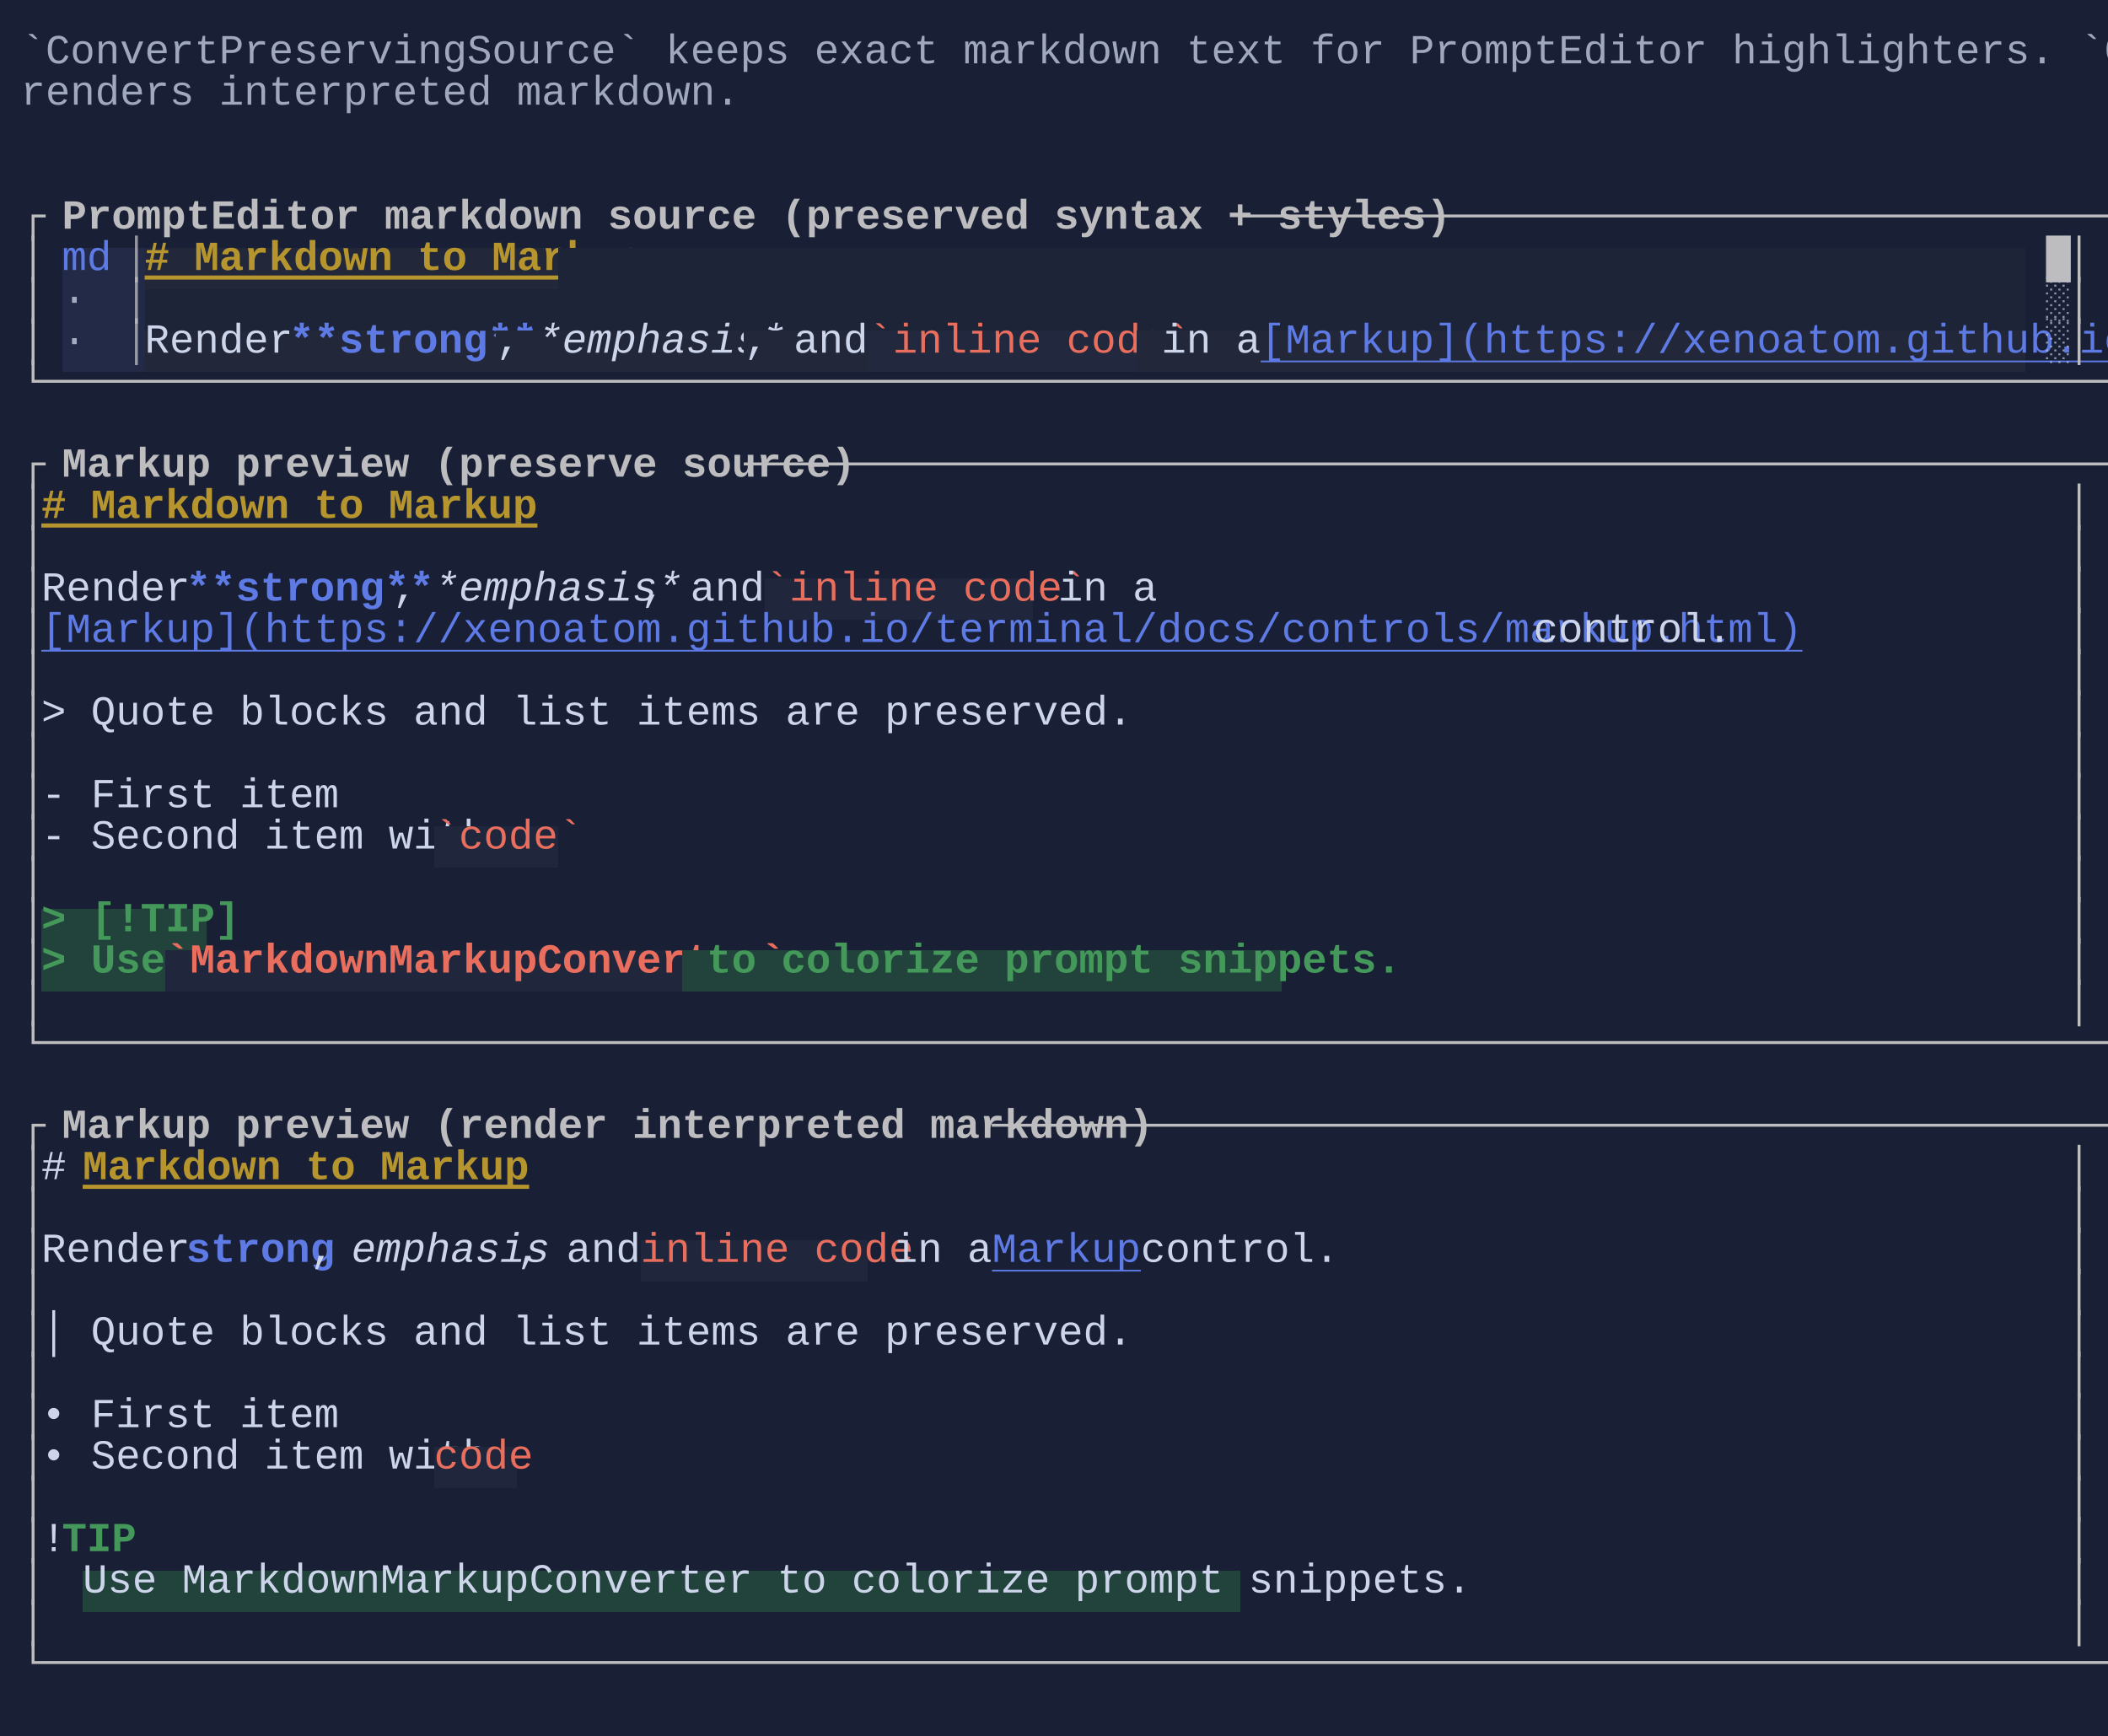
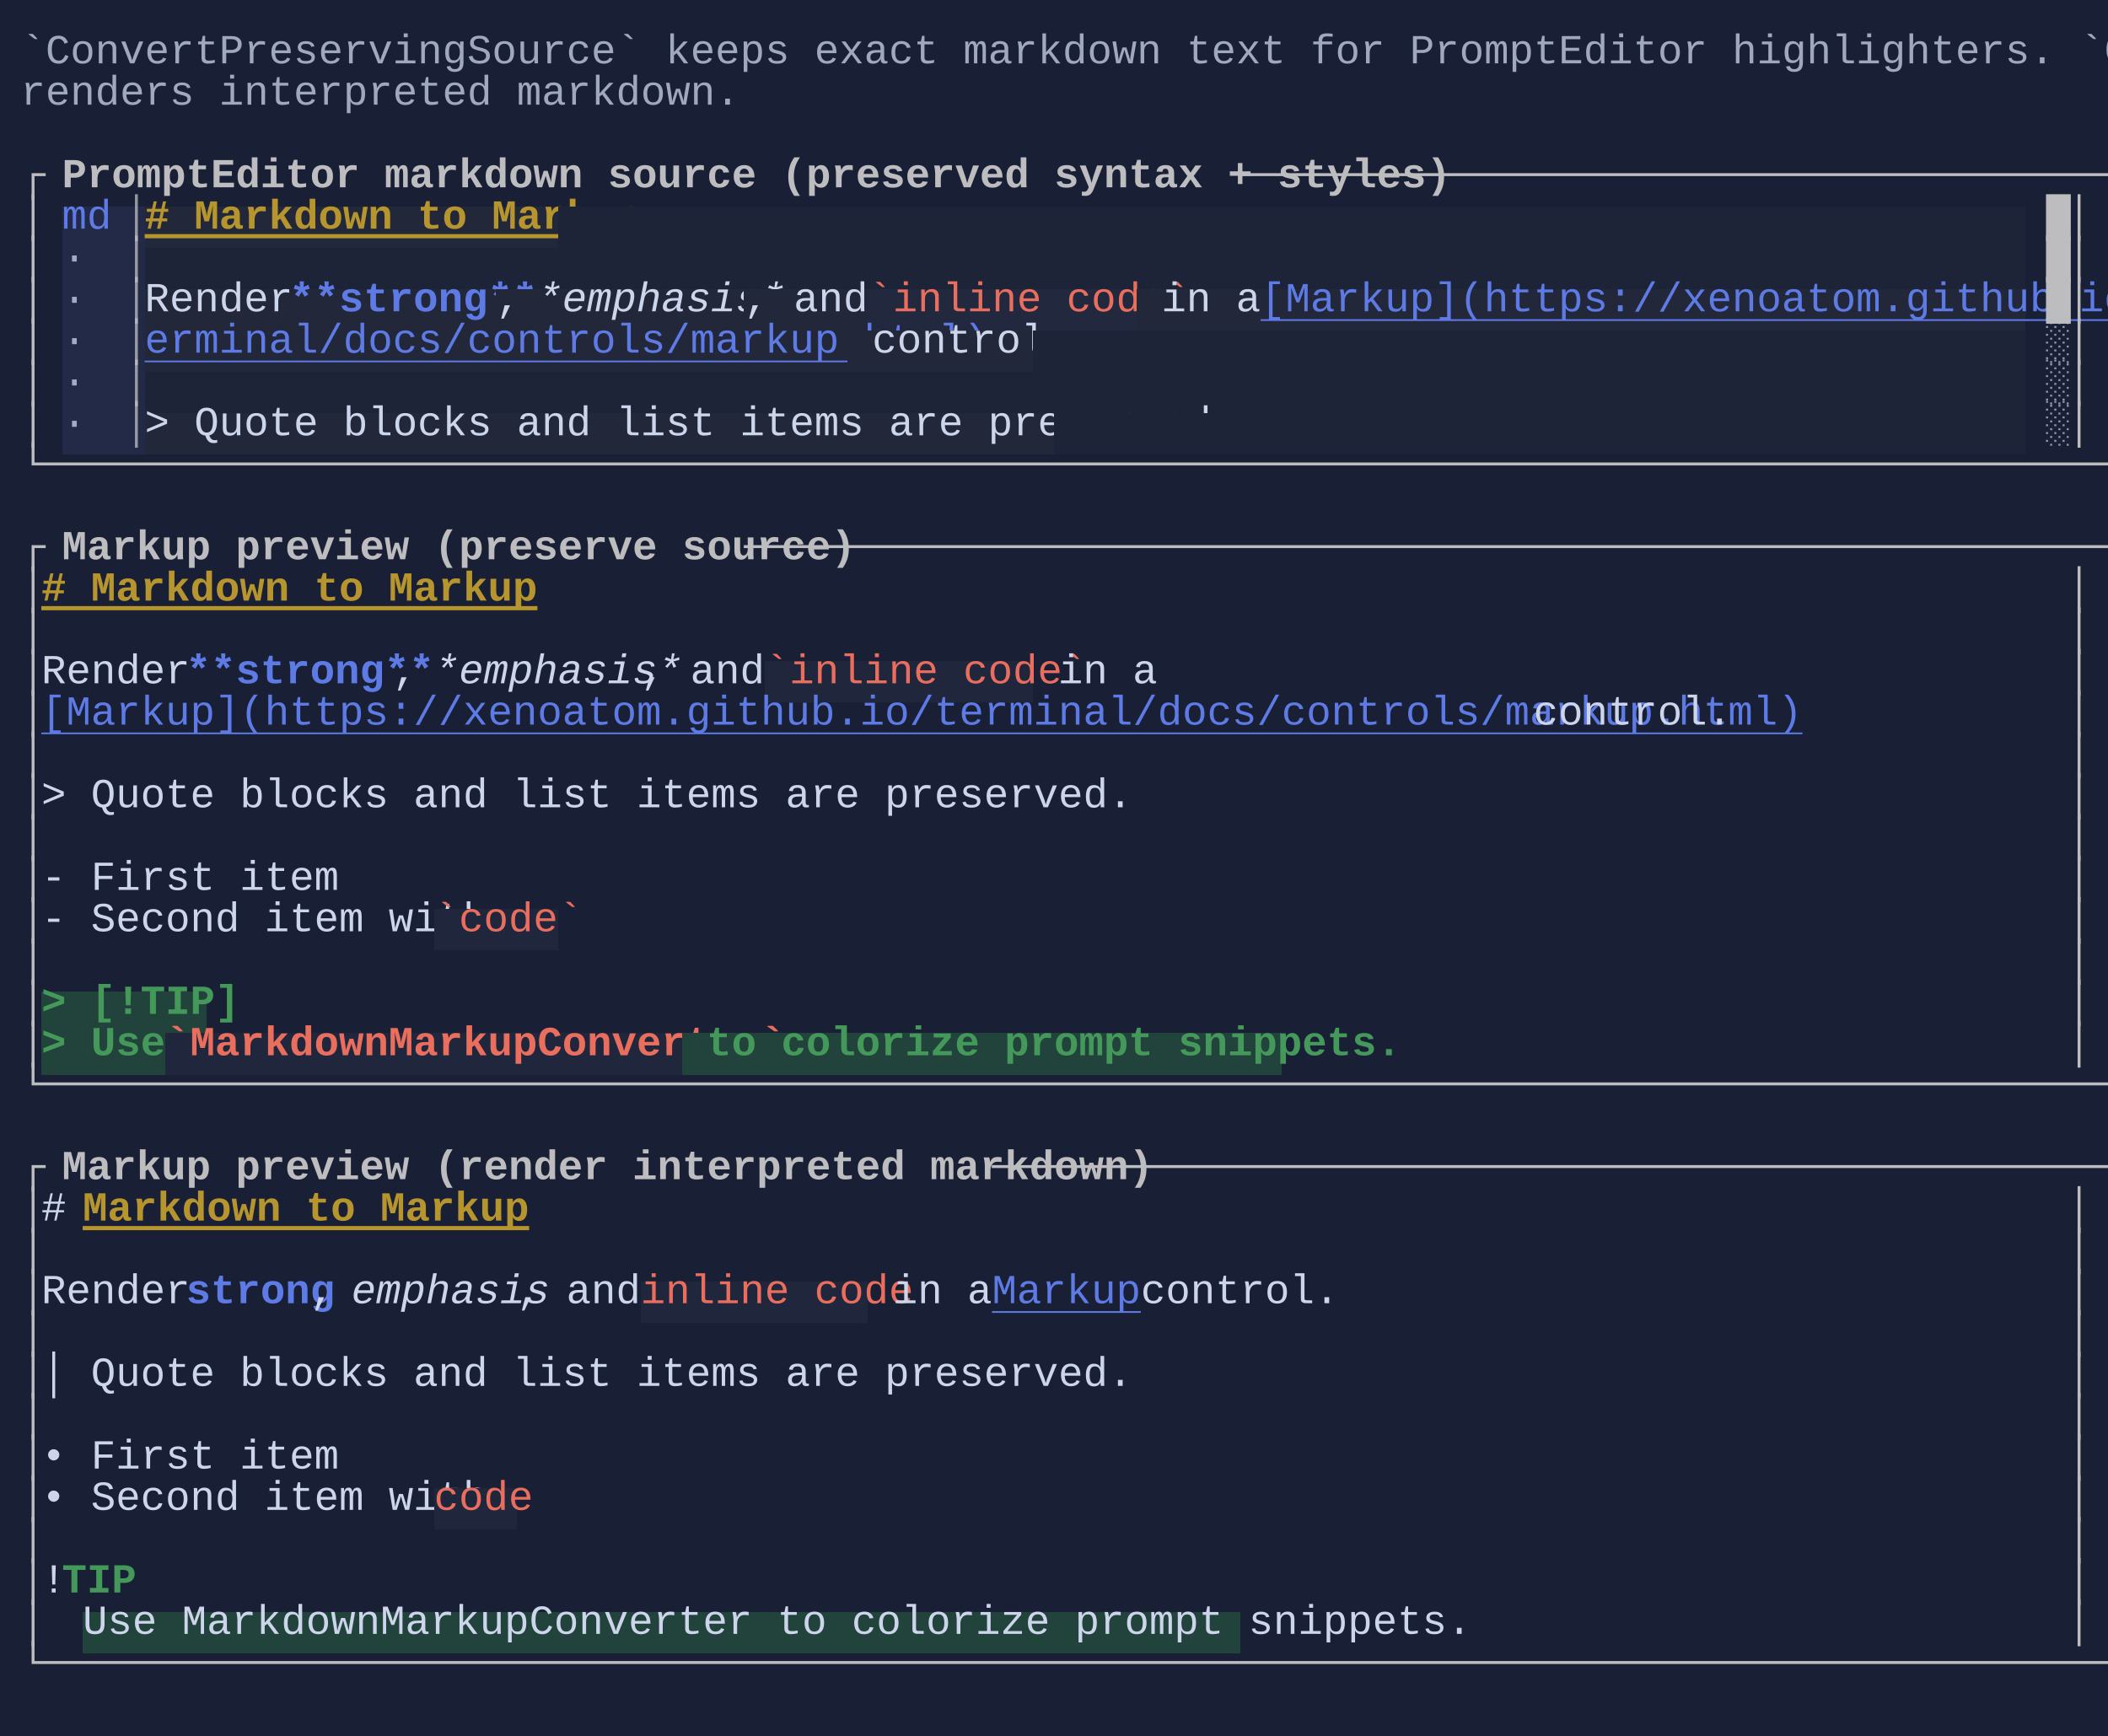
<svg xmlns="http://www.w3.org/2000/svg" viewBox="0 0 918 756" width="918" height="756" shape-rendering="crispEdges">
  <style>.t{font-family:ui-monospace, SFMono-Regular, Menlo, Monaco, Consolas, "Liberation Mono", "Courier New", monospace;font-size:18px;dominant-baseline:text-before-edge;white-space:pre;font-variant-ligatures:none;font-kerning:none;font-feature-settings:"liga" 0,"calt" 0;letter-spacing:0}</style>
  <rect x="0" y="0" width="918" height="756" fill="rgb(25,32,54)" />
  <text class="t" x="9" y="18" fill="rgb(205,213,235)" textLength="828" lengthAdjust="spacing" opacity="0.75" xml:space="preserve">`ConvertPreservingSource` keeps exact markdown text for PromptEditor highlighters. `Convert`</text>
  <text class="t" x="9" y="36" fill="rgb(205,213,235)" textLength="261" lengthAdjust="spacing" opacity="0.75" xml:space="preserve">renders interpreted markdown.</text>
-   <text class="t" x="9" y="90" fill="rgb(189,189,191)" textLength="9" lengthAdjust="spacing" xml:space="preserve">┌</text>
-   <text class="t" x="27" y="90" fill="rgb(189,189,191)" textLength="504" lengthAdjust="spacing" font-weight="700" xml:space="preserve">PromptEditor markdown source (preserved syntax + styles)</text>
-   <text class="t" x="540" y="90" fill="rgb(189,189,191)" textLength="369" lengthAdjust="spacing" xml:space="preserve">────────────────────────────────────────┐</text>
+   <text class="t" x="9" y="72" fill="rgb(189,189,191)" textLength="9" lengthAdjust="spacing" xml:space="preserve">┌</text>
+   <text class="t" x="27" y="72" fill="rgb(189,189,191)" textLength="504" lengthAdjust="spacing" font-weight="700" xml:space="preserve">PromptEditor markdown source (preserved syntax + styles)</text>
+   <text class="t" x="540" y="72" fill="rgb(189,189,191)" textLength="369" lengthAdjust="spacing" xml:space="preserve">────────────────────────────────────────┐</text>
+   <text class="t" x="9" y="90" fill="rgb(189,189,191)" textLength="9" lengthAdjust="spacing" xml:space="preserve">│</text>
+   <rect x="27" y="90" width="27" height="18" fill="rgb(34,42,71)" />
+   <text class="t" x="27" y="90" fill="rgb(94,122,229)" textLength="27" lengthAdjust="spacing" xml:space="preserve">md </text>
+   <rect x="54" y="90" width="9" height="18" fill="rgb(34,42,71)" />
+   <text class="t" x="54" y="90" fill="rgb(189,190,193)" textLength="9" lengthAdjust="spacing" opacity="0.75" xml:space="preserve">│</text>
+   <rect x="63" y="90" width="180" height="18" fill="rgb(34,40,58)" />
+   <text class="t" x="63" y="90" fill="rgb(182,149,46)" textLength="180" lengthAdjust="spacing" font-weight="700" text-decoration="underline" xml:space="preserve"># Markdown to Markup</text>
+   <rect x="243" y="90" width="639" height="18" fill="rgb(30,36,56)" />
+   <text class="t" x="891" y="90" fill="rgb(189,189,191)" textLength="9" lengthAdjust="spacing" font-weight="700" xml:space="preserve">█</text>
+   <text class="t" x="900" y="90" fill="rgb(189,189,191)" textLength="9" lengthAdjust="spacing" xml:space="preserve">│</text>
  <text class="t" x="9" y="108" fill="rgb(189,189,191)" textLength="9" lengthAdjust="spacing" xml:space="preserve">│</text>
-   <rect x="27" y="108" width="27" height="18" fill="rgb(34,42,71)" />
-   <text class="t" x="27" y="108" fill="rgb(94,122,229)" textLength="27" lengthAdjust="spacing" xml:space="preserve">md </text>
+   <rect x="27" y="108" width="9" height="18" fill="rgb(34,42,71)" />
+   <text class="t" x="27" y="108" fill="rgb(205,213,235)" textLength="9" lengthAdjust="spacing" opacity="0.75" xml:space="preserve">·</text>
+   <rect x="36" y="108" width="9" height="18" fill="rgb(34,42,71)" />
+   <rect x="45" y="108" width="9" height="18" fill="rgb(34,42,71)" />
  <rect x="54" y="108" width="9" height="18" fill="rgb(34,42,71)" />
  <text class="t" x="54" y="108" fill="rgb(189,190,193)" textLength="9" lengthAdjust="spacing" opacity="0.75" xml:space="preserve">│</text>
-   <rect x="63" y="108" width="180" height="18" fill="rgb(34,40,58)" />
-   <text class="t" x="63" y="108" fill="rgb(182,149,46)" textLength="180" lengthAdjust="spacing" font-weight="700" text-decoration="underline" xml:space="preserve"># Markdown to Markup</text>
-   <rect x="243" y="108" width="639" height="18" fill="rgb(30,36,56)" />
+   <rect x="63" y="108" width="819" height="18" fill="rgb(30,36,56)" />
  <text class="t" x="891" y="108" fill="rgb(189,189,191)" textLength="9" lengthAdjust="spacing" font-weight="700" xml:space="preserve">█</text>
  <text class="t" x="900" y="108" fill="rgb(189,189,191)" textLength="9" lengthAdjust="spacing" xml:space="preserve">│</text>
  <text class="t" x="9" y="126" fill="rgb(189,189,191)" textLength="9" lengthAdjust="spacing" xml:space="preserve">│</text>
  <rect x="27" y="126" width="9" height="18" fill="rgb(34,42,71)" />
  <text class="t" x="27" y="126" fill="rgb(205,213,235)" textLength="9" lengthAdjust="spacing" opacity="0.75" xml:space="preserve">·</text>
  <rect x="36" y="126" width="9" height="18" fill="rgb(34,42,71)" />
  <rect x="45" y="126" width="9" height="18" fill="rgb(34,42,71)" />
  <rect x="54" y="126" width="9" height="18" fill="rgb(34,42,71)" />
  <text class="t" x="54" y="126" fill="rgb(189,190,193)" textLength="9" lengthAdjust="spacing" opacity="0.75" xml:space="preserve">│</text>
-   <rect x="63" y="126" width="819" height="18" fill="rgb(30,36,56)" />
-   <text class="t" x="891" y="126" fill="rgb(183,190,211)" textLength="9" lengthAdjust="spacing" opacity="0.75" xml:space="preserve">░</text>
+   <rect x="63" y="126" width="63" height="18" fill="rgb(34,40,58)" />
+   <text class="t" x="63" y="126" fill="rgb(205,213,235)" textLength="63" lengthAdjust="spacing" xml:space="preserve">Render </text>
+   <rect x="126" y="126" width="90" height="18" fill="rgb(34,40,58)" />
+   <text class="t" x="126" y="126" fill="rgb(94,122,229)" textLength="90" lengthAdjust="spacing" font-weight="700" xml:space="preserve">**strong**</text>
+   <rect x="216" y="126" width="18" height="18" fill="rgb(34,40,58)" />
+   <text class="t" x="216" y="126" fill="rgb(205,213,235)" textLength="18" lengthAdjust="spacing" xml:space="preserve">, </text>
+   <rect x="234" y="126" width="90" height="18" fill="rgb(34,40,58)" />
+   <text class="t" x="234" y="126" fill="rgb(205,213,235)" textLength="90" lengthAdjust="spacing" font-style="italic" xml:space="preserve">*emphasis*</text>
+   <rect x="324" y="126" width="54" height="18" fill="rgb(34,40,58)" />
+   <text class="t" x="324" y="126" fill="rgb(205,213,235)" textLength="54" lengthAdjust="spacing" xml:space="preserve">, and </text>
+   <rect x="378" y="126" width="117" height="18" fill="rgb(34,40,61)" />
+   <text class="t" x="378" y="126" fill="rgb(233,110,93)" textLength="117" lengthAdjust="spacing" xml:space="preserve">`inline code`</text>
+   <rect x="495" y="126" width="54" height="18" fill="rgb(34,40,58)" />
+   <text class="t" x="495" y="126" fill="rgb(205,213,235)" textLength="54" lengthAdjust="spacing" xml:space="preserve"> in a </text>
+   <rect x="549" y="126" width="333" height="18" fill="rgb(34,40,58)" />
+   <text class="t" x="549" y="126" fill="rgb(94,122,229)" textLength="333" lengthAdjust="spacing" text-decoration="underline" xml:space="preserve">[Markup](https://xenoatom.github.io/t</text>
+   <text class="t" x="891" y="126" fill="rgb(189,189,191)" textLength="9" lengthAdjust="spacing" font-weight="700" xml:space="preserve">█</text>
  <text class="t" x="900" y="126" fill="rgb(189,189,191)" textLength="9" lengthAdjust="spacing" xml:space="preserve">│</text>
  <text class="t" x="9" y="144" fill="rgb(189,189,191)" textLength="9" lengthAdjust="spacing" xml:space="preserve">│</text>
  <rect x="27" y="144" width="9" height="18" fill="rgb(34,42,71)" />
  <text class="t" x="27" y="144" fill="rgb(205,213,235)" textLength="9" lengthAdjust="spacing" opacity="0.75" xml:space="preserve">·</text>
  <rect x="36" y="144" width="9" height="18" fill="rgb(34,42,71)" />
  <rect x="45" y="144" width="9" height="18" fill="rgb(34,42,71)" />
  <rect x="54" y="144" width="9" height="18" fill="rgb(34,42,71)" />
  <text class="t" x="54" y="144" fill="rgb(189,190,193)" textLength="9" lengthAdjust="spacing" opacity="0.75" xml:space="preserve">│</text>
-   <rect x="63" y="144" width="63" height="18" fill="rgb(34,40,58)" />
-   <text class="t" x="63" y="144" fill="rgb(205,213,235)" textLength="63" lengthAdjust="spacing" xml:space="preserve">Render </text>
-   <rect x="126" y="144" width="90" height="18" fill="rgb(34,40,58)" />
-   <text class="t" x="126" y="144" fill="rgb(94,122,229)" textLength="90" lengthAdjust="spacing" font-weight="700" xml:space="preserve">**strong**</text>
-   <rect x="216" y="144" width="18" height="18" fill="rgb(34,40,58)" />
-   <text class="t" x="216" y="144" fill="rgb(205,213,235)" textLength="18" lengthAdjust="spacing" xml:space="preserve">, </text>
-   <rect x="234" y="144" width="90" height="18" fill="rgb(34,40,58)" />
-   <text class="t" x="234" y="144" fill="rgb(205,213,235)" textLength="90" lengthAdjust="spacing" font-style="italic" xml:space="preserve">*emphasis*</text>
-   <rect x="324" y="144" width="54" height="18" fill="rgb(34,40,58)" />
-   <text class="t" x="324" y="144" fill="rgb(205,213,235)" textLength="54" lengthAdjust="spacing" xml:space="preserve">, and </text>
-   <rect x="378" y="144" width="117" height="18" fill="rgb(34,40,61)" />
-   <text class="t" x="378" y="144" fill="rgb(233,110,93)" textLength="117" lengthAdjust="spacing" xml:space="preserve">`inline code`</text>
-   <rect x="495" y="144" width="54" height="18" fill="rgb(34,40,58)" />
-   <text class="t" x="495" y="144" fill="rgb(205,213,235)" textLength="54" lengthAdjust="spacing" xml:space="preserve"> in a </text>
-   <rect x="549" y="144" width="333" height="18" fill="rgb(34,40,58)" />
-   <text class="t" x="549" y="144" fill="rgb(94,122,229)" textLength="333" lengthAdjust="spacing" text-decoration="underline" xml:space="preserve">[Markup](https://xenoatom.github.io/t</text>
+   <rect x="63" y="144" width="306" height="18" fill="rgb(34,40,58)" />
+   <text class="t" x="63" y="144" fill="rgb(94,122,229)" textLength="306" lengthAdjust="spacing" text-decoration="underline" xml:space="preserve">erminal/docs/controls/markup.html)</text>
+   <rect x="369" y="144" width="81" height="18" fill="rgb(34,40,58)" />
+   <text class="t" x="369" y="144" fill="rgb(205,213,235)" textLength="81" lengthAdjust="spacing" xml:space="preserve"> control.</text>
+   <rect x="450" y="144" width="432" height="18" fill="rgb(30,36,56)" />
  <text class="t" x="891" y="144" fill="rgb(183,190,211)" textLength="9" lengthAdjust="spacing" opacity="0.75" xml:space="preserve">░</text>
  <text class="t" x="900" y="144" fill="rgb(189,189,191)" textLength="9" lengthAdjust="spacing" xml:space="preserve">│</text>
-   <text class="t" x="9" y="162" fill="rgb(189,189,191)" textLength="900" lengthAdjust="spacing" xml:space="preserve">└──────────────────────────────────────────────────────────────────────────────────────────────────┘</text>
-   <text class="t" x="9" y="198" fill="rgb(189,189,191)" textLength="9" lengthAdjust="spacing" xml:space="preserve">┌</text>
-   <text class="t" x="27" y="198" fill="rgb(189,189,191)" textLength="288" lengthAdjust="spacing" font-weight="700" xml:space="preserve">Markup preview (preserve source)</text>
-   <text class="t" x="324" y="198" fill="rgb(189,189,191)" textLength="585" lengthAdjust="spacing" xml:space="preserve">────────────────────────────────────────────────────────────────┐</text>
-   <text class="t" x="9" y="216" fill="rgb(189,189,191)" textLength="9" lengthAdjust="spacing" xml:space="preserve">│</text>
-   <text class="t" x="18" y="216" fill="rgb(182,149,46)" textLength="180" lengthAdjust="spacing" font-weight="700" text-decoration="underline" xml:space="preserve"># Markdown to Markup</text>
-   <text class="t" x="900" y="216" fill="rgb(189,189,191)" textLength="9" lengthAdjust="spacing" xml:space="preserve">│</text>
-   <text class="t" x="9" y="234" fill="rgb(189,189,191)" textLength="9" lengthAdjust="spacing" xml:space="preserve">│</text>
-   <text class="t" x="900" y="234" fill="rgb(189,189,191)" textLength="9" lengthAdjust="spacing" xml:space="preserve">│</text>
+   <text class="t" x="9" y="162" fill="rgb(189,189,191)" textLength="9" lengthAdjust="spacing" xml:space="preserve">│</text>
+   <rect x="27" y="162" width="9" height="18" fill="rgb(34,42,71)" />
+   <text class="t" x="27" y="162" fill="rgb(205,213,235)" textLength="9" lengthAdjust="spacing" opacity="0.75" xml:space="preserve">·</text>
+   <rect x="36" y="162" width="9" height="18" fill="rgb(34,42,71)" />
+   <rect x="45" y="162" width="9" height="18" fill="rgb(34,42,71)" />
+   <rect x="54" y="162" width="9" height="18" fill="rgb(34,42,71)" />
+   <text class="t" x="54" y="162" fill="rgb(189,190,193)" textLength="9" lengthAdjust="spacing" opacity="0.75" xml:space="preserve">│</text>
+   <rect x="63" y="162" width="819" height="18" fill="rgb(30,36,56)" />
+   <text class="t" x="891" y="162" fill="rgb(183,190,211)" textLength="9" lengthAdjust="spacing" opacity="0.75" xml:space="preserve">░</text>
+   <text class="t" x="900" y="162" fill="rgb(189,189,191)" textLength="9" lengthAdjust="spacing" xml:space="preserve">│</text>
+   <text class="t" x="9" y="180" fill="rgb(189,189,191)" textLength="9" lengthAdjust="spacing" xml:space="preserve">│</text>
+   <rect x="27" y="180" width="9" height="18" fill="rgb(34,42,71)" />
+   <text class="t" x="27" y="180" fill="rgb(205,213,235)" textLength="9" lengthAdjust="spacing" opacity="0.75" xml:space="preserve">·</text>
+   <rect x="36" y="180" width="9" height="18" fill="rgb(34,42,71)" />
+   <rect x="45" y="180" width="9" height="18" fill="rgb(34,42,71)" />
+   <rect x="54" y="180" width="9" height="18" fill="rgb(34,42,71)" />
+   <text class="t" x="54" y="180" fill="rgb(189,190,193)" textLength="9" lengthAdjust="spacing" opacity="0.75" xml:space="preserve">│</text>
+   <rect x="63" y="180" width="396" height="18" fill="rgb(34,40,58)" />
+   <text class="t" x="63" y="180" fill="rgb(205,213,235)" textLength="396" lengthAdjust="spacing" xml:space="preserve">&gt; Quote blocks and list items are preserved.</text>
+   <rect x="459" y="180" width="423" height="18" fill="rgb(30,36,56)" />
+   <text class="t" x="891" y="180" fill="rgb(183,190,211)" textLength="9" lengthAdjust="spacing" opacity="0.75" xml:space="preserve">░</text>
+   <text class="t" x="900" y="180" fill="rgb(189,189,191)" textLength="9" lengthAdjust="spacing" xml:space="preserve">│</text>
+   <text class="t" x="9" y="198" fill="rgb(189,189,191)" textLength="900" lengthAdjust="spacing" xml:space="preserve">└──────────────────────────────────────────────────────────────────────────────────────────────────┘</text>
+   <text class="t" x="9" y="234" fill="rgb(189,189,191)" textLength="9" lengthAdjust="spacing" xml:space="preserve">┌</text>
+   <text class="t" x="27" y="234" fill="rgb(189,189,191)" textLength="288" lengthAdjust="spacing" font-weight="700" xml:space="preserve">Markup preview (preserve source)</text>
+   <text class="t" x="324" y="234" fill="rgb(189,189,191)" textLength="585" lengthAdjust="spacing" xml:space="preserve">────────────────────────────────────────────────────────────────┐</text>
  <text class="t" x="9" y="252" fill="rgb(189,189,191)" textLength="9" lengthAdjust="spacing" xml:space="preserve">│</text>
-   <text class="t" x="18" y="252" fill="rgb(205,213,235)" textLength="63" lengthAdjust="spacing" xml:space="preserve">Render </text>
-   <text class="t" x="81" y="252" fill="rgb(94,122,229)" textLength="90" lengthAdjust="spacing" font-weight="700" xml:space="preserve">**strong**</text>
-   <text class="t" x="171" y="252" fill="rgb(205,213,235)" textLength="18" lengthAdjust="spacing" xml:space="preserve">, </text>
-   <text class="t" x="189" y="252" fill="rgb(205,213,235)" textLength="90" lengthAdjust="spacing" font-style="italic" xml:space="preserve">*emphasis*</text>
-   <text class="t" x="279" y="252" fill="rgb(205,213,235)" textLength="54" lengthAdjust="spacing" xml:space="preserve">, and </text>
-   <rect x="333" y="252" width="117" height="18" fill="rgb(32,38,60)" />
-   <text class="t" x="333" y="252" fill="rgb(233,110,93)" textLength="117" lengthAdjust="spacing" xml:space="preserve">`inline code`</text>
-   <text class="t" x="450" y="252" fill="rgb(205,213,235)" textLength="450" lengthAdjust="spacing" xml:space="preserve"> in a                                             </text>
+   <text class="t" x="18" y="252" fill="rgb(182,149,46)" textLength="180" lengthAdjust="spacing" font-weight="700" text-decoration="underline" xml:space="preserve"># Markdown to Markup</text>
  <text class="t" x="900" y="252" fill="rgb(189,189,191)" textLength="9" lengthAdjust="spacing" xml:space="preserve">│</text>
  <text class="t" x="9" y="270" fill="rgb(189,189,191)" textLength="9" lengthAdjust="spacing" xml:space="preserve">│</text>
-   <text class="t" x="18" y="270" fill="rgb(94,122,229)" textLength="639" lengthAdjust="spacing" text-decoration="underline" xml:space="preserve">[Markup](https://xenoatom.github.io/terminal/docs/controls/markup.html)</text>
-   <text class="t" x="657" y="270" fill="rgb(205,213,235)" textLength="243" lengthAdjust="spacing" xml:space="preserve"> control.                  </text>
  <text class="t" x="900" y="270" fill="rgb(189,189,191)" textLength="9" lengthAdjust="spacing" xml:space="preserve">│</text>
  <text class="t" x="9" y="288" fill="rgb(189,189,191)" textLength="9" lengthAdjust="spacing" xml:space="preserve">│</text>
+   <text class="t" x="18" y="288" fill="rgb(205,213,235)" textLength="63" lengthAdjust="spacing" xml:space="preserve">Render </text>
+   <text class="t" x="81" y="288" fill="rgb(94,122,229)" textLength="90" lengthAdjust="spacing" font-weight="700" xml:space="preserve">**strong**</text>
+   <text class="t" x="171" y="288" fill="rgb(205,213,235)" textLength="18" lengthAdjust="spacing" xml:space="preserve">, </text>
+   <text class="t" x="189" y="288" fill="rgb(205,213,235)" textLength="90" lengthAdjust="spacing" font-style="italic" xml:space="preserve">*emphasis*</text>
+   <text class="t" x="279" y="288" fill="rgb(205,213,235)" textLength="54" lengthAdjust="spacing" xml:space="preserve">, and </text>
+   <rect x="333" y="288" width="117" height="18" fill="rgb(32,38,60)" />
+   <text class="t" x="333" y="288" fill="rgb(233,110,93)" textLength="117" lengthAdjust="spacing" xml:space="preserve">`inline code`</text>
+   <text class="t" x="450" y="288" fill="rgb(205,213,235)" textLength="450" lengthAdjust="spacing" xml:space="preserve"> in a                                             </text>
  <text class="t" x="900" y="288" fill="rgb(189,189,191)" textLength="9" lengthAdjust="spacing" xml:space="preserve">│</text>
  <text class="t" x="9" y="306" fill="rgb(189,189,191)" textLength="9" lengthAdjust="spacing" xml:space="preserve">│</text>
-   <text class="t" x="18" y="306" fill="rgb(205,213,235)" textLength="882" lengthAdjust="spacing" xml:space="preserve">&gt; Quote blocks and list items are preserved.                                                      </text>
+   <text class="t" x="18" y="306" fill="rgb(94,122,229)" textLength="639" lengthAdjust="spacing" text-decoration="underline" xml:space="preserve">[Markup](https://xenoatom.github.io/terminal/docs/controls/markup.html)</text>
+   <text class="t" x="657" y="306" fill="rgb(205,213,235)" textLength="243" lengthAdjust="spacing" xml:space="preserve"> control.                  </text>
  <text class="t" x="900" y="306" fill="rgb(189,189,191)" textLength="9" lengthAdjust="spacing" xml:space="preserve">│</text>
  <text class="t" x="9" y="324" fill="rgb(189,189,191)" textLength="9" lengthAdjust="spacing" xml:space="preserve">│</text>
  <text class="t" x="900" y="324" fill="rgb(189,189,191)" textLength="9" lengthAdjust="spacing" xml:space="preserve">│</text>
  <text class="t" x="9" y="342" fill="rgb(189,189,191)" textLength="9" lengthAdjust="spacing" xml:space="preserve">│</text>
-   <text class="t" x="18" y="342" fill="rgb(205,213,235)" textLength="882" lengthAdjust="spacing" xml:space="preserve">- First item                                                                                      </text>
+   <text class="t" x="18" y="342" fill="rgb(205,213,235)" textLength="882" lengthAdjust="spacing" xml:space="preserve">&gt; Quote blocks and list items are preserved.                                                      </text>
  <text class="t" x="900" y="342" fill="rgb(189,189,191)" textLength="9" lengthAdjust="spacing" xml:space="preserve">│</text>
  <text class="t" x="9" y="360" fill="rgb(189,189,191)" textLength="9" lengthAdjust="spacing" xml:space="preserve">│</text>
-   <text class="t" x="18" y="360" fill="rgb(205,213,235)" textLength="171" lengthAdjust="spacing" xml:space="preserve">- Second item with </text>
-   <rect x="189" y="360" width="54" height="18" fill="rgb(32,38,60)" />
-   <text class="t" x="189" y="360" fill="rgb(233,110,93)" textLength="54" lengthAdjust="spacing" xml:space="preserve">`code`</text>
  <text class="t" x="900" y="360" fill="rgb(189,189,191)" textLength="9" lengthAdjust="spacing" xml:space="preserve">│</text>
  <text class="t" x="9" y="378" fill="rgb(189,189,191)" textLength="9" lengthAdjust="spacing" xml:space="preserve">│</text>
+   <text class="t" x="18" y="378" fill="rgb(205,213,235)" textLength="882" lengthAdjust="spacing" xml:space="preserve">- First item                                                                                      </text>
  <text class="t" x="900" y="378" fill="rgb(189,189,191)" textLength="9" lengthAdjust="spacing" xml:space="preserve">│</text>
  <text class="t" x="9" y="396" fill="rgb(189,189,191)" textLength="9" lengthAdjust="spacing" xml:space="preserve">│</text>
-   <rect x="18" y="396" width="72" height="18" fill="rgb(34,66,60)" />
-   <text class="t" x="18" y="396" fill="rgb(67,152,90)" textLength="72" lengthAdjust="spacing" font-weight="700" xml:space="preserve">&gt; [!TIP]</text>
+   <text class="t" x="18" y="396" fill="rgb(205,213,235)" textLength="171" lengthAdjust="spacing" xml:space="preserve">- Second item with </text>
+   <rect x="189" y="396" width="54" height="18" fill="rgb(32,38,60)" />
+   <text class="t" x="189" y="396" fill="rgb(233,110,93)" textLength="54" lengthAdjust="spacing" xml:space="preserve">`code`</text>
  <text class="t" x="900" y="396" fill="rgb(189,189,191)" textLength="9" lengthAdjust="spacing" xml:space="preserve">│</text>
  <text class="t" x="9" y="414" fill="rgb(189,189,191)" textLength="9" lengthAdjust="spacing" xml:space="preserve">│</text>
-   <rect x="18" y="414" width="54" height="18" fill="rgb(34,66,60)" />
-   <text class="t" x="18" y="414" fill="rgb(67,152,90)" textLength="54" lengthAdjust="spacing" font-weight="700" xml:space="preserve">&gt; Use </text>
-   <rect x="72" y="414" width="225" height="18" fill="rgb(32,38,60)" />
-   <text class="t" x="72" y="414" fill="rgb(233,110,93)" textLength="225" lengthAdjust="spacing" font-weight="700" xml:space="preserve">`MarkdownMarkupConverter`</text>
-   <rect x="297" y="414" width="261" height="18" fill="rgb(34,66,60)" />
-   <text class="t" x="297" y="414" fill="rgb(67,152,90)" textLength="261" lengthAdjust="spacing" font-weight="700" xml:space="preserve"> to colorize prompt snippets.</text>
  <text class="t" x="900" y="414" fill="rgb(189,189,191)" textLength="9" lengthAdjust="spacing" xml:space="preserve">│</text>
  <text class="t" x="9" y="432" fill="rgb(189,189,191)" textLength="9" lengthAdjust="spacing" xml:space="preserve">│</text>
+   <rect x="18" y="432" width="72" height="18" fill="rgb(34,66,60)" />
+   <text class="t" x="18" y="432" fill="rgb(67,152,90)" textLength="72" lengthAdjust="spacing" font-weight="700" xml:space="preserve">&gt; [!TIP]</text>
  <text class="t" x="900" y="432" fill="rgb(189,189,191)" textLength="9" lengthAdjust="spacing" xml:space="preserve">│</text>
-   <text class="t" x="9" y="450" fill="rgb(189,189,191)" textLength="900" lengthAdjust="spacing" xml:space="preserve">└──────────────────────────────────────────────────────────────────────────────────────────────────┘</text>
-   <text class="t" x="9" y="486" fill="rgb(189,189,191)" textLength="9" lengthAdjust="spacing" xml:space="preserve">┌</text>
-   <text class="t" x="27" y="486" fill="rgb(189,189,191)" textLength="396" lengthAdjust="spacing" font-weight="700" xml:space="preserve">Markup preview (render interpreted markdown)</text>
-   <text class="t" x="432" y="486" fill="rgb(189,189,191)" textLength="477" lengthAdjust="spacing" xml:space="preserve">────────────────────────────────────────────────────┐</text>
-   <text class="t" x="9" y="504" fill="rgb(189,189,191)" textLength="9" lengthAdjust="spacing" xml:space="preserve">│</text>
-   <text class="t" x="18" y="504" fill="rgb(205,213,235)" textLength="18" lengthAdjust="spacing" xml:space="preserve"># </text>
-   <text class="t" x="36" y="504" fill="rgb(182,149,46)" textLength="162" lengthAdjust="spacing" font-weight="700" text-decoration="underline" xml:space="preserve">Markdown to Markup</text>
-   <text class="t" x="900" y="504" fill="rgb(189,189,191)" textLength="9" lengthAdjust="spacing" xml:space="preserve">│</text>
+   <text class="t" x="9" y="450" fill="rgb(189,189,191)" textLength="9" lengthAdjust="spacing" xml:space="preserve">│</text>
+   <rect x="18" y="450" width="54" height="18" fill="rgb(34,66,60)" />
+   <text class="t" x="18" y="450" fill="rgb(67,152,90)" textLength="54" lengthAdjust="spacing" font-weight="700" xml:space="preserve">&gt; Use </text>
+   <rect x="72" y="450" width="225" height="18" fill="rgb(32,38,60)" />
+   <text class="t" x="72" y="450" fill="rgb(233,110,93)" textLength="225" lengthAdjust="spacing" font-weight="700" xml:space="preserve">`MarkdownMarkupConverter`</text>
+   <rect x="297" y="450" width="261" height="18" fill="rgb(34,66,60)" />
+   <text class="t" x="297" y="450" fill="rgb(67,152,90)" textLength="261" lengthAdjust="spacing" font-weight="700" xml:space="preserve"> to colorize prompt snippets.</text>
+   <text class="t" x="900" y="450" fill="rgb(189,189,191)" textLength="9" lengthAdjust="spacing" xml:space="preserve">│</text>
+   <text class="t" x="9" y="468" fill="rgb(189,189,191)" textLength="900" lengthAdjust="spacing" xml:space="preserve">└──────────────────────────────────────────────────────────────────────────────────────────────────┘</text>
+   <text class="t" x="9" y="504" fill="rgb(189,189,191)" textLength="9" lengthAdjust="spacing" xml:space="preserve">┌</text>
+   <text class="t" x="27" y="504" fill="rgb(189,189,191)" textLength="396" lengthAdjust="spacing" font-weight="700" xml:space="preserve">Markup preview (render interpreted markdown)</text>
+   <text class="t" x="432" y="504" fill="rgb(189,189,191)" textLength="477" lengthAdjust="spacing" xml:space="preserve">────────────────────────────────────────────────────┐</text>
  <text class="t" x="9" y="522" fill="rgb(189,189,191)" textLength="9" lengthAdjust="spacing" xml:space="preserve">│</text>
+   <text class="t" x="18" y="522" fill="rgb(205,213,235)" textLength="18" lengthAdjust="spacing" xml:space="preserve"># </text>
+   <text class="t" x="36" y="522" fill="rgb(182,149,46)" textLength="162" lengthAdjust="spacing" font-weight="700" text-decoration="underline" xml:space="preserve">Markdown to Markup</text>
  <text class="t" x="900" y="522" fill="rgb(189,189,191)" textLength="9" lengthAdjust="spacing" xml:space="preserve">│</text>
  <text class="t" x="9" y="540" fill="rgb(189,189,191)" textLength="9" lengthAdjust="spacing" xml:space="preserve">│</text>
-   <text class="t" x="18" y="540" fill="rgb(205,213,235)" textLength="63" lengthAdjust="spacing" xml:space="preserve">Render </text>
-   <text class="t" x="81" y="540" fill="rgb(94,122,229)" textLength="54" lengthAdjust="spacing" font-weight="700" xml:space="preserve">strong</text>
-   <text class="t" x="135" y="540" fill="rgb(205,213,235)" textLength="18" lengthAdjust="spacing" xml:space="preserve">, </text>
-   <text class="t" x="153" y="540" fill="rgb(205,213,235)" textLength="72" lengthAdjust="spacing" font-style="italic" xml:space="preserve">emphasis</text>
-   <text class="t" x="225" y="540" fill="rgb(205,213,235)" textLength="54" lengthAdjust="spacing" xml:space="preserve">, and </text>
-   <rect x="279" y="540" width="99" height="18" fill="rgb(32,38,60)" />
-   <text class="t" x="279" y="540" fill="rgb(233,110,93)" textLength="99" lengthAdjust="spacing" xml:space="preserve">inline code</text>
-   <text class="t" x="378" y="540" fill="rgb(205,213,235)" textLength="54" lengthAdjust="spacing" xml:space="preserve"> in a </text>
-   <text class="t" x="432" y="540" fill="rgb(94,122,229)" textLength="54" lengthAdjust="spacing" text-decoration="underline" xml:space="preserve">Markup</text>
-   <text class="t" x="486" y="540" fill="rgb(205,213,235)" textLength="414" lengthAdjust="spacing" xml:space="preserve"> control.                                     </text>
  <text class="t" x="900" y="540" fill="rgb(189,189,191)" textLength="9" lengthAdjust="spacing" xml:space="preserve">│</text>
  <text class="t" x="9" y="558" fill="rgb(189,189,191)" textLength="9" lengthAdjust="spacing" xml:space="preserve">│</text>
+   <text class="t" x="18" y="558" fill="rgb(205,213,235)" textLength="63" lengthAdjust="spacing" xml:space="preserve">Render </text>
+   <text class="t" x="81" y="558" fill="rgb(94,122,229)" textLength="54" lengthAdjust="spacing" font-weight="700" xml:space="preserve">strong</text>
+   <text class="t" x="135" y="558" fill="rgb(205,213,235)" textLength="18" lengthAdjust="spacing" xml:space="preserve">, </text>
+   <text class="t" x="153" y="558" fill="rgb(205,213,235)" textLength="72" lengthAdjust="spacing" font-style="italic" xml:space="preserve">emphasis</text>
+   <text class="t" x="225" y="558" fill="rgb(205,213,235)" textLength="54" lengthAdjust="spacing" xml:space="preserve">, and </text>
+   <rect x="279" y="558" width="99" height="18" fill="rgb(32,38,60)" />
+   <text class="t" x="279" y="558" fill="rgb(233,110,93)" textLength="99" lengthAdjust="spacing" xml:space="preserve">inline code</text>
+   <text class="t" x="378" y="558" fill="rgb(205,213,235)" textLength="54" lengthAdjust="spacing" xml:space="preserve"> in a </text>
+   <text class="t" x="432" y="558" fill="rgb(94,122,229)" textLength="54" lengthAdjust="spacing" text-decoration="underline" xml:space="preserve">Markup</text>
+   <text class="t" x="486" y="558" fill="rgb(205,213,235)" textLength="414" lengthAdjust="spacing" xml:space="preserve"> control.                                     </text>
  <text class="t" x="900" y="558" fill="rgb(189,189,191)" textLength="9" lengthAdjust="spacing" xml:space="preserve">│</text>
  <text class="t" x="9" y="576" fill="rgb(189,189,191)" textLength="9" lengthAdjust="spacing" xml:space="preserve">│</text>
-   <text class="t" x="18" y="576" fill="rgb(205,213,235)" textLength="882" lengthAdjust="spacing" xml:space="preserve">│ Quote blocks and list items are preserved.                                                      </text>
  <text class="t" x="900" y="576" fill="rgb(189,189,191)" textLength="9" lengthAdjust="spacing" xml:space="preserve">│</text>
  <text class="t" x="9" y="594" fill="rgb(189,189,191)" textLength="9" lengthAdjust="spacing" xml:space="preserve">│</text>
+   <text class="t" x="18" y="594" fill="rgb(205,213,235)" textLength="882" lengthAdjust="spacing" xml:space="preserve">│ Quote blocks and list items are preserved.                                                      </text>
  <text class="t" x="900" y="594" fill="rgb(189,189,191)" textLength="9" lengthAdjust="spacing" xml:space="preserve">│</text>
  <text class="t" x="9" y="612" fill="rgb(189,189,191)" textLength="9" lengthAdjust="spacing" xml:space="preserve">│</text>
-   <text class="t" x="18" y="612" fill="rgb(205,213,235)" textLength="882" lengthAdjust="spacing" xml:space="preserve">• First item                                                                                      </text>
  <text class="t" x="900" y="612" fill="rgb(189,189,191)" textLength="9" lengthAdjust="spacing" xml:space="preserve">│</text>
  <text class="t" x="9" y="630" fill="rgb(189,189,191)" textLength="9" lengthAdjust="spacing" xml:space="preserve">│</text>
-   <text class="t" x="18" y="630" fill="rgb(205,213,235)" textLength="171" lengthAdjust="spacing" xml:space="preserve">• Second item with </text>
-   <rect x="189" y="630" width="36" height="18" fill="rgb(32,38,60)" />
-   <text class="t" x="189" y="630" fill="rgb(233,110,93)" textLength="36" lengthAdjust="spacing" xml:space="preserve">code</text>
+   <text class="t" x="18" y="630" fill="rgb(205,213,235)" textLength="882" lengthAdjust="spacing" xml:space="preserve">• First item                                                                                      </text>
  <text class="t" x="900" y="630" fill="rgb(189,189,191)" textLength="9" lengthAdjust="spacing" xml:space="preserve">│</text>
  <text class="t" x="9" y="648" fill="rgb(189,189,191)" textLength="9" lengthAdjust="spacing" xml:space="preserve">│</text>
+   <text class="t" x="18" y="648" fill="rgb(205,213,235)" textLength="171" lengthAdjust="spacing" xml:space="preserve">• Second item with </text>
+   <rect x="189" y="648" width="36" height="18" fill="rgb(32,38,60)" />
+   <text class="t" x="189" y="648" fill="rgb(233,110,93)" textLength="36" lengthAdjust="spacing" xml:space="preserve">code</text>
  <text class="t" x="900" y="648" fill="rgb(189,189,191)" textLength="9" lengthAdjust="spacing" xml:space="preserve">│</text>
  <text class="t" x="9" y="666" fill="rgb(189,189,191)" textLength="9" lengthAdjust="spacing" xml:space="preserve">│</text>
-   <text class="t" x="18" y="666" fill="rgb(205,213,235)" textLength="9" lengthAdjust="spacing" xml:space="preserve">!</text>
-   <text class="t" x="27" y="666" fill="rgb(67,152,90)" textLength="27" lengthAdjust="spacing" font-weight="700" xml:space="preserve">TIP</text>
  <text class="t" x="900" y="666" fill="rgb(189,189,191)" textLength="9" lengthAdjust="spacing" xml:space="preserve">│</text>
  <text class="t" x="9" y="684" fill="rgb(189,189,191)" textLength="9" lengthAdjust="spacing" xml:space="preserve">│</text>
-   <rect x="36" y="684" width="504" height="18" fill="rgb(34,66,60)" />
-   <text class="t" x="36" y="684" fill="rgb(205,213,235)" textLength="504" lengthAdjust="spacing" xml:space="preserve">Use MarkdownMarkupConverter to colorize prompt snippets.</text>
+   <text class="t" x="18" y="684" fill="rgb(205,213,235)" textLength="9" lengthAdjust="spacing" xml:space="preserve">!</text>
+   <text class="t" x="27" y="684" fill="rgb(67,152,90)" textLength="27" lengthAdjust="spacing" font-weight="700" xml:space="preserve">TIP</text>
  <text class="t" x="900" y="684" fill="rgb(189,189,191)" textLength="9" lengthAdjust="spacing" xml:space="preserve">│</text>
  <text class="t" x="9" y="702" fill="rgb(189,189,191)" textLength="9" lengthAdjust="spacing" xml:space="preserve">│</text>
+   <rect x="36" y="702" width="504" height="18" fill="rgb(34,66,60)" />
+   <text class="t" x="36" y="702" fill="rgb(205,213,235)" textLength="504" lengthAdjust="spacing" xml:space="preserve">Use MarkdownMarkupConverter to colorize prompt snippets.</text>
  <text class="t" x="900" y="702" fill="rgb(189,189,191)" textLength="9" lengthAdjust="spacing" xml:space="preserve">│</text>
  <text class="t" x="9" y="720" fill="rgb(189,189,191)" textLength="900" lengthAdjust="spacing" xml:space="preserve">└──────────────────────────────────────────────────────────────────────────────────────────────────┘</text>
</svg>
